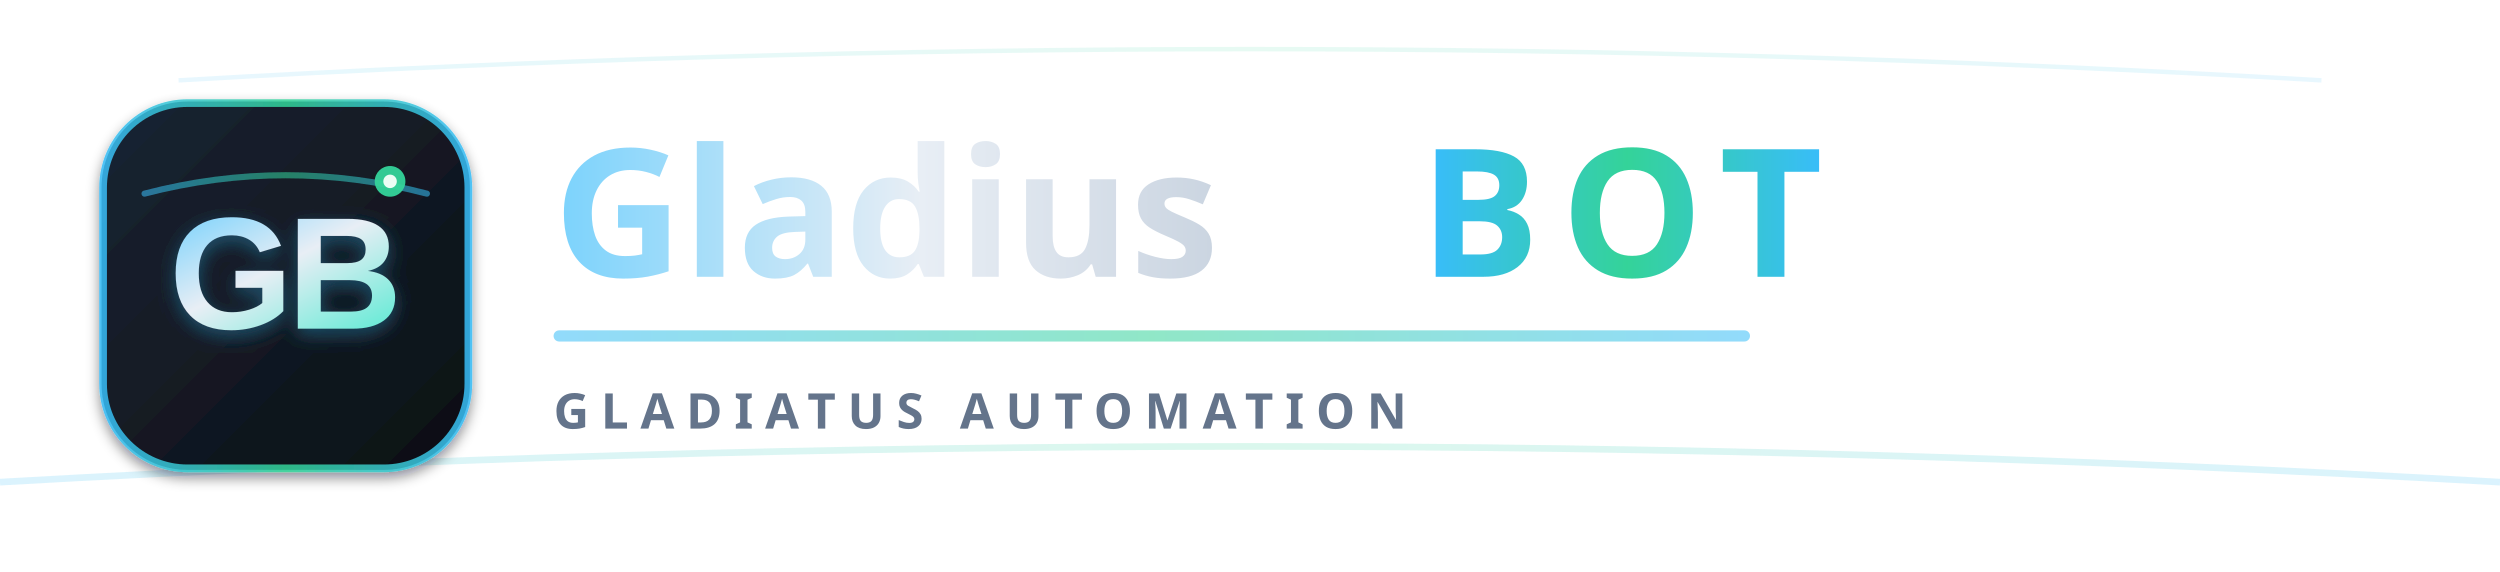
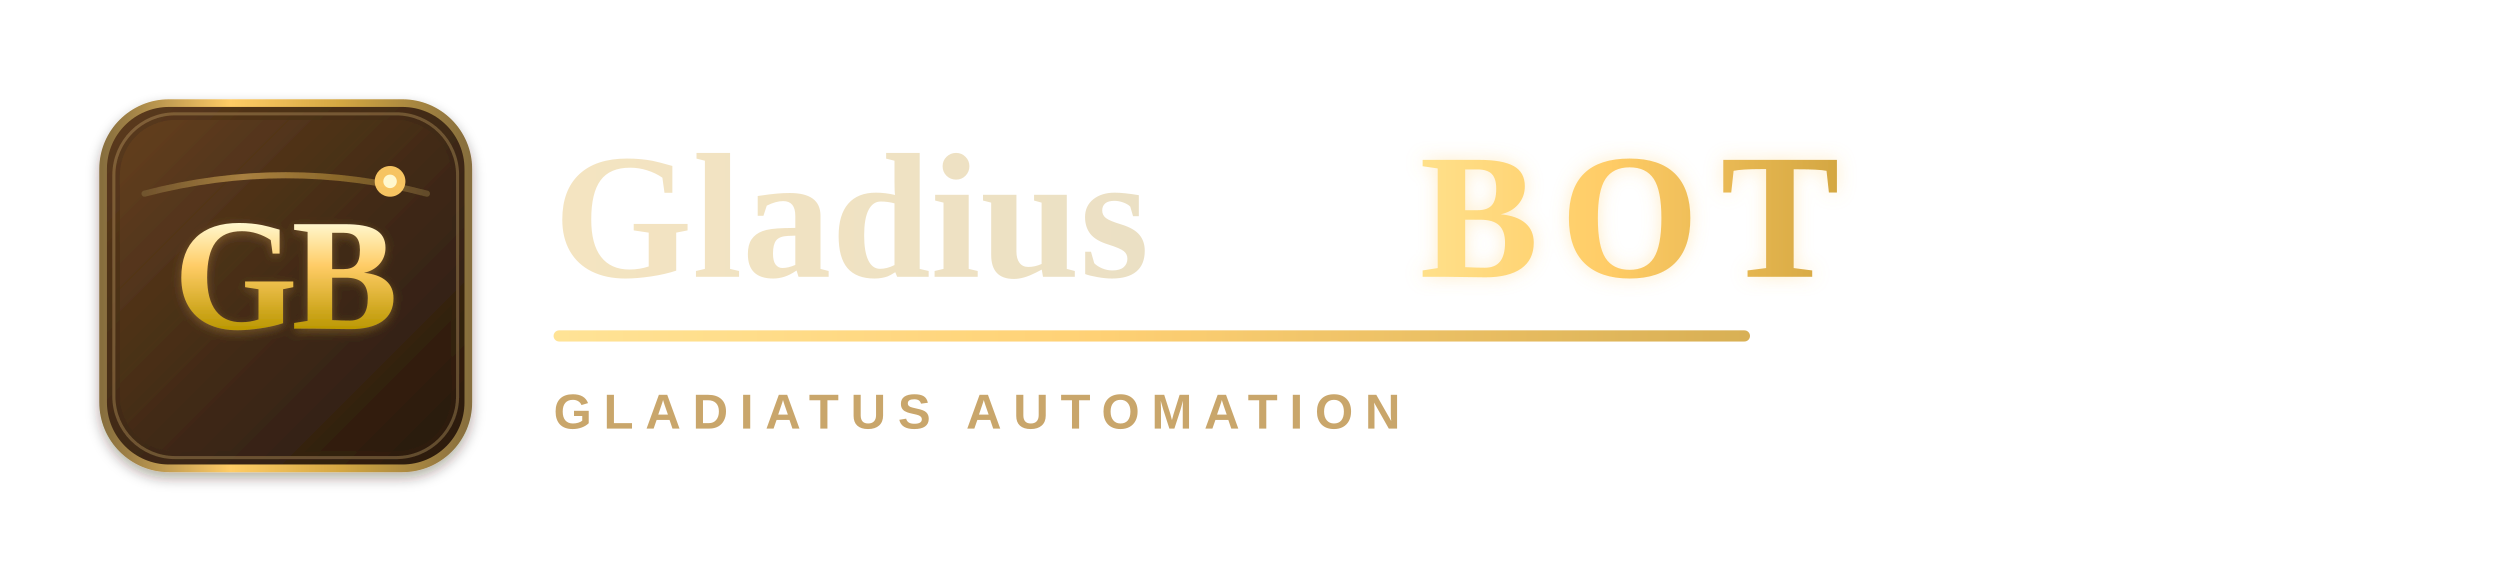
<svg xmlns="http://www.w3.org/2000/svg" viewBox="0 0 560 128" role="img" aria-label="GladiusBOT logo">
  <defs>
    <linearGradient id="mark-bg" x1="0%" y1="0%" x2="100%" y2="100%">
-       <stop offset="0%" stop-color="#1a2433" />
-       <stop offset="100%" stop-color="#0b0f14" />
+       <stop offset="0%" stop-color="#5c3a1c" />
+       <stop offset="55%" stop-color="#3d2814" />
+       <stop offset="100%" stop-color="#2a1a0e" />
+     </linearGradient>
+     <linearGradient id="mark-inner" x1="0%" y1="0%" x2="100%" y2="100%">
+       <stop offset="0%" stop-color="#7a4e26" stop-opacity="0.35" />
+       <stop offset="100%" stop-color="#1a1008" stop-opacity="0.2" />
    </linearGradient>
    <linearGradient id="mark-ring" x1="0%" y1="0%" x2="100%" y2="0%">
-       <stop offset="0%" stop-color="#38bdf8" />
-       <stop offset="50%" stop-color="#34d399" />
-       <stop offset="100%" stop-color="#38bdf8" />
+       <stop offset="0%" stop-color="#876e3e" />
+       <stop offset="35%" stop-color="#ffcc66" />
+       <stop offset="65%" stop-color="#d4a742" />
+       <stop offset="100%" stop-color="#876e3e" />
    </linearGradient>
-     <linearGradient id="mark-letters" x1="0%" y1="0%" x2="100%" y2="100%">
-       <stop offset="0%" stop-color="#7dd3fc" />
-       <stop offset="45%" stop-color="#e8eef5" />
-       <stop offset="100%" stop-color="#5eead4" />
+     <linearGradient id="mark-letters" x1="0%" y1="0%" x2="0%" y2="100%">
+       <stop offset="0%" stop-color="#fff8cf" />
+       <stop offset="40%" stop-color="#ffcc66" />
+       <stop offset="100%" stop-color="#ba9700" />
    </linearGradient>
    <linearGradient id="logo-name" x1="0%" y1="0%" x2="100%" y2="0%">
-       <stop offset="0%" stop-color="#7dd3fc" />
-       <stop offset="55%" stop-color="#e8eef5" />
-       <stop offset="100%" stop-color="#cbd5e1" />
+       <stop offset="0%" stop-color="#f4e4c1" />
+       <stop offset="100%" stop-color="#ebe0c4" />
    </linearGradient>
    <linearGradient id="logo-accent" x1="0%" y1="0%" x2="100%" y2="0%">
-       <stop offset="0%" stop-color="#38bdf8" />
-       <stop offset="50%" stop-color="#34d399" />
-       <stop offset="100%" stop-color="#38bdf8" />
+       <stop offset="0%" stop-color="#ffe08a" />
+       <stop offset="45%" stop-color="#ffcc66" />
+       <stop offset="100%" stop-color="#d4a742" />
    </linearGradient>
    <filter id="mark-glow" x="-20%" y="-20%" width="140%" height="140%">
-       <feDropShadow dx="0" dy="2" stdDeviation="3" flood-color="#38bdf8" flood-opacity="0.35" />
+       <feDropShadow dx="0" dy="2" stdDeviation="2.5" flood-color="#2a1a0e" flood-opacity="0.55" />
+       <feDropShadow dx="0" dy="1" stdDeviation="1.5" flood-color="#ffcc66" flood-opacity="0.28" />
    </filter>
    <filter id="logo-shadow" x="-10%" y="-10%" width="120%" height="120%">
-       <feDropShadow dx="0" dy="2" stdDeviation="2" flood-color="#0b0f14" flood-opacity="0.45" />
+       <feDropShadow dx="0" dy="2" stdDeviation="2" flood-color="#2a1a0e" flood-opacity="0.35" />
+     </filter>
+     <filter id="bot-glow" x="-15%" y="-15%" width="130%" height="130%">
+       <feDropShadow dx="0" dy="1" stdDeviation="0.5" flood-color="#1a1008" flood-opacity="0.85" />
+       <feDropShadow dx="0" dy="0" stdDeviation="2" flood-color="#ffcc66" flood-opacity="0.35" />
    </filter>
  </defs>
-   <path d="M0 108 Q280 92 560 108" fill="none" stroke="url(#logo-accent)" stroke-width="1.5" opacity="0.18" />
-   <path d="M40 18 Q280 4 520 18" fill="none" stroke="url(#logo-accent)" stroke-width="1" opacity="0.12" />
  <g filter="url(#logo-shadow)" transform="translate(20 20) scale(0.6875)">
-     <rect x="4" y="4" width="120" height="120" rx="28" fill="url(#mark-bg)" />
-     <rect x="4.5" y="4.5" width="119" height="119" rx="27.5" fill="none" stroke="url(#mark-ring)" stroke-width="2.5" opacity="0.85" />
-     <path d="M18 34 Q64 22 110 34" fill="none" stroke="url(#mark-ring)" stroke-width="2" stroke-linecap="round" opacity="0.55" />
+     <rect x="4" y="4" width="120" height="120" rx="22" fill="url(#mark-bg)" />
+     <rect x="10" y="10" width="108" height="108" rx="18" fill="url(#mark-inner)" />
+     <rect x="4.5" y="4.5" width="119" height="119" rx="21.5" fill="none" stroke="url(#mark-ring)" stroke-width="2.5" />
+     <rect x="8" y="8" width="112" height="112" rx="20" fill="none" stroke="#c9a66b" stroke-width="1" opacity="0.35" />
+     <path d="M18 34 Q64 22 110 34" fill="none" stroke="url(#mark-ring)" stroke-width="2" stroke-linecap="round" opacity="0.5" />
    <g filter="url(#mark-glow)">
-       <text x="64" y="78" text-anchor="middle" font-family="Segoe UI, system-ui, Arial, sans-serif" font-size="52" font-weight="800" letter-spacing="-2" fill="url(#mark-letters)">GB</text>
+       <text x="64" y="78" text-anchor="middle" font-family="Georgia, 'Times New Roman', serif" font-size="52" font-weight="700" letter-spacing="-2" fill="url(#mark-letters)">GB</text>
    </g>
-     <circle cx="98" cy="30" r="5" fill="#34d399" opacity="0.95" />
-     <circle cx="98" cy="30" r="2.2" fill="#ecfdf5" />
+     <circle cx="98" cy="30" r="5" fill="#ffcc66" opacity="0.95" />
+     <circle cx="98" cy="30" r="2.2" fill="#fff8cf" />
  </g>
-   <text x="124" y="62" font-family="Segoe UI, system-ui, sans-serif" font-size="40" font-weight="700" fill="url(#logo-name)">Gladius</text>
-   <text x="318" y="62" font-family="Segoe UI, system-ui, sans-serif" font-size="40" font-weight="800" letter-spacing="0.12em" fill="url(#logo-accent)">BOT</text>
-   <rect x="124" y="74" width="268" height="2.5" rx="1.25" fill="url(#logo-accent)" opacity="0.55" />
-   <text x="124" y="96" font-family="Segoe UI, system-ui, sans-serif" font-size="11" font-weight="600" letter-spacing="0.24em" fill="#64748b">GLADIATUS AUTOMATION</text>
+   <text x="124" y="62" font-family="Georgia, 'Times New Roman', serif" font-size="40" font-weight="700" fill="url(#logo-name)">Gladius</text>
+   <g filter="url(#bot-glow)">
+     <text x="318" y="62" font-family="Georgia, 'Times New Roman', serif" font-size="40" font-weight="700" letter-spacing="0.12em" fill="url(#logo-accent)">BOT</text>
+   </g>
+   <rect x="124" y="74" width="268" height="2.5" rx="1.25" fill="url(#logo-accent)" opacity="0.9" />
+   <text x="124" y="96" font-family="Tahoma, 'Segoe UI', Arial, sans-serif" font-size="11" font-weight="600" letter-spacing="0.24em" fill="#c9a66b">GLADIATUS AUTOMATION</text>
</svg>
